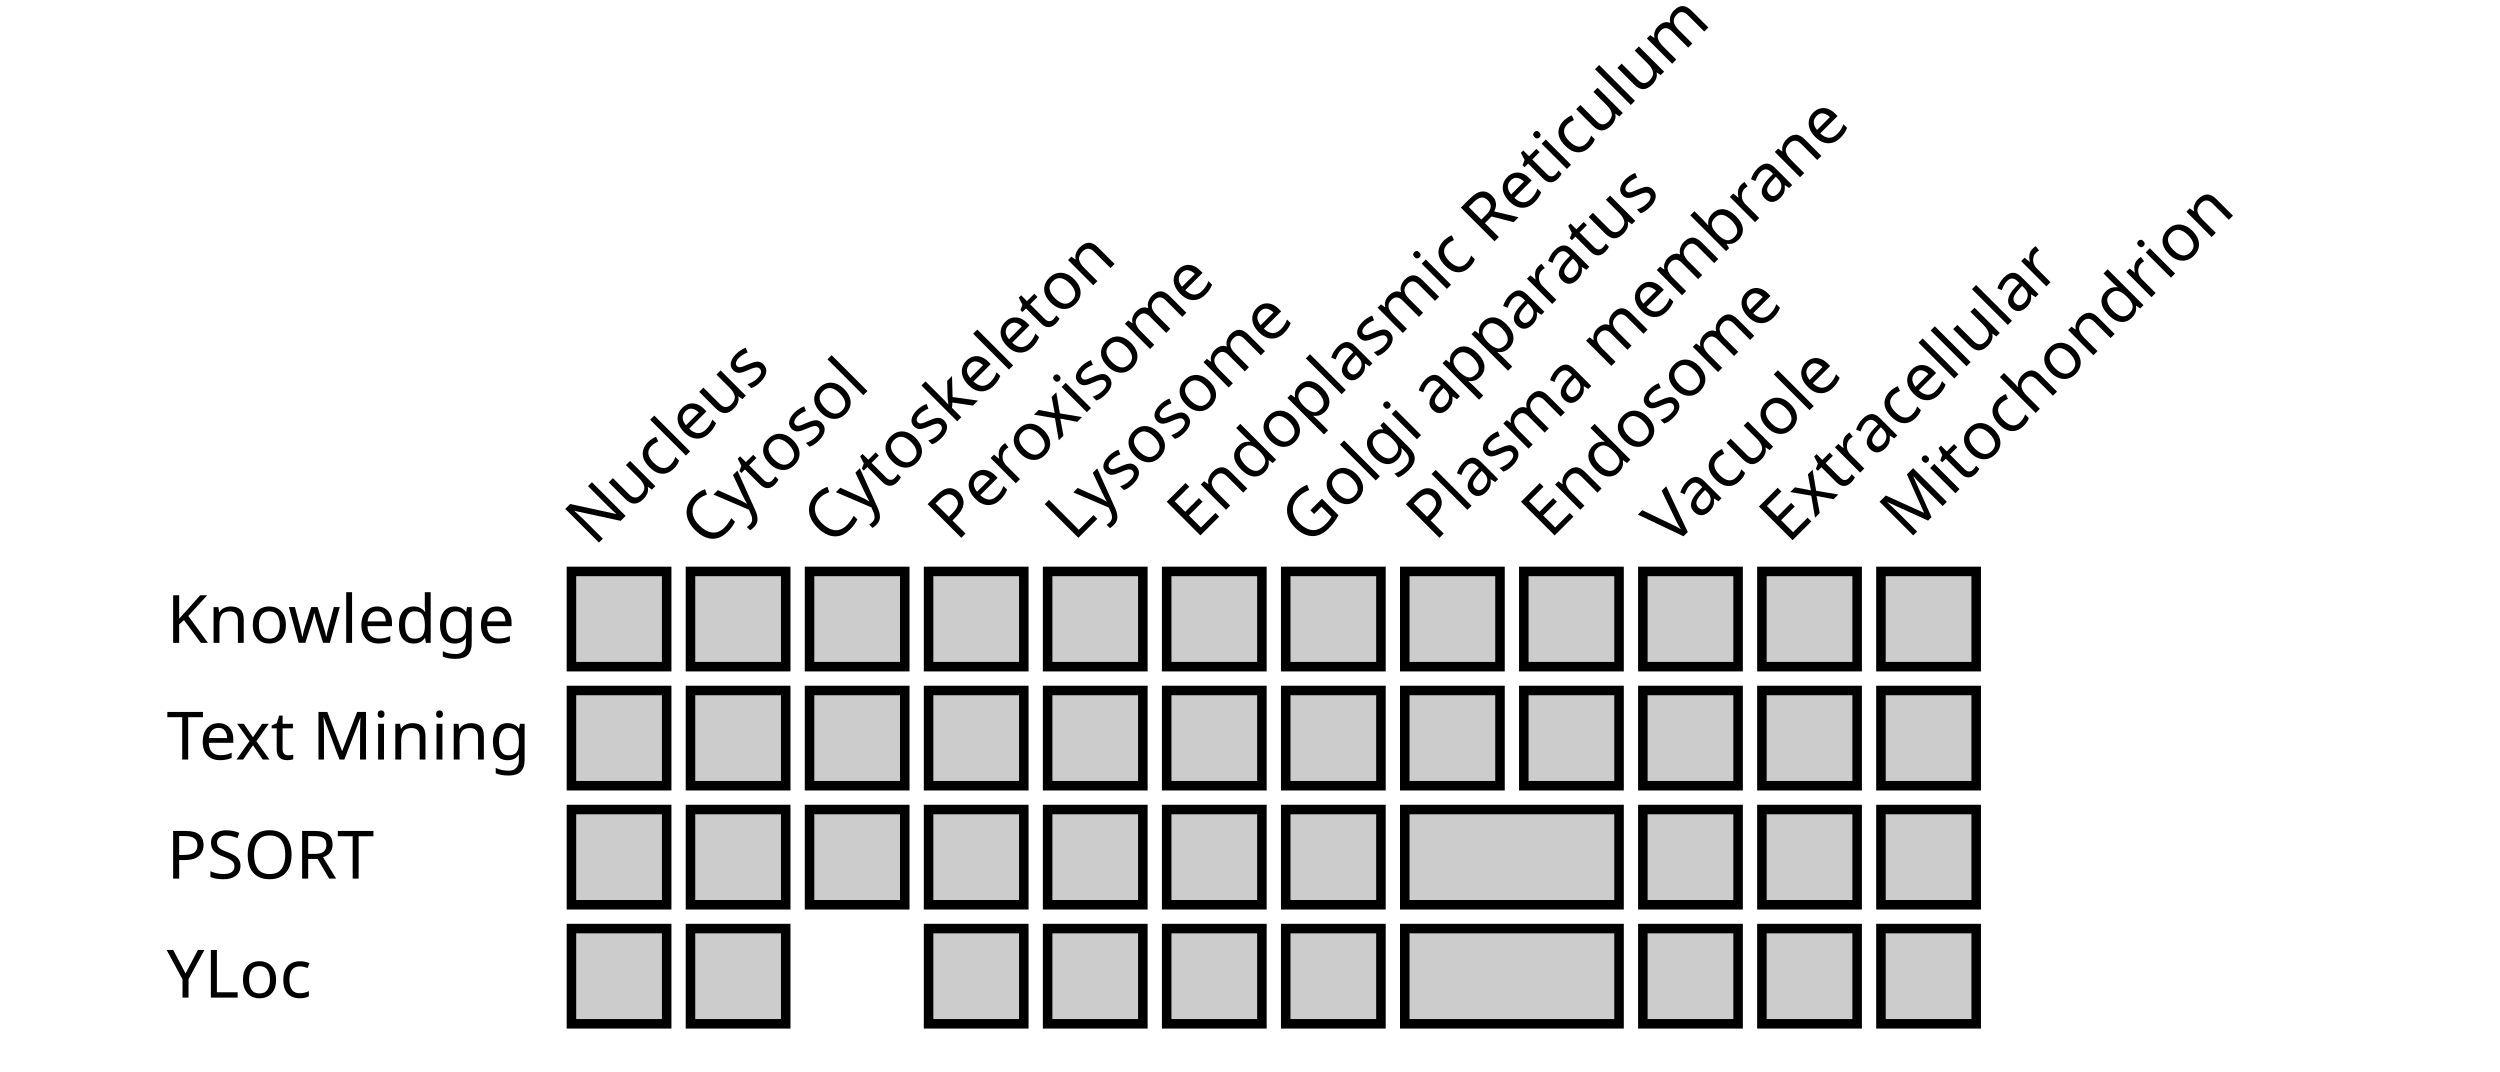
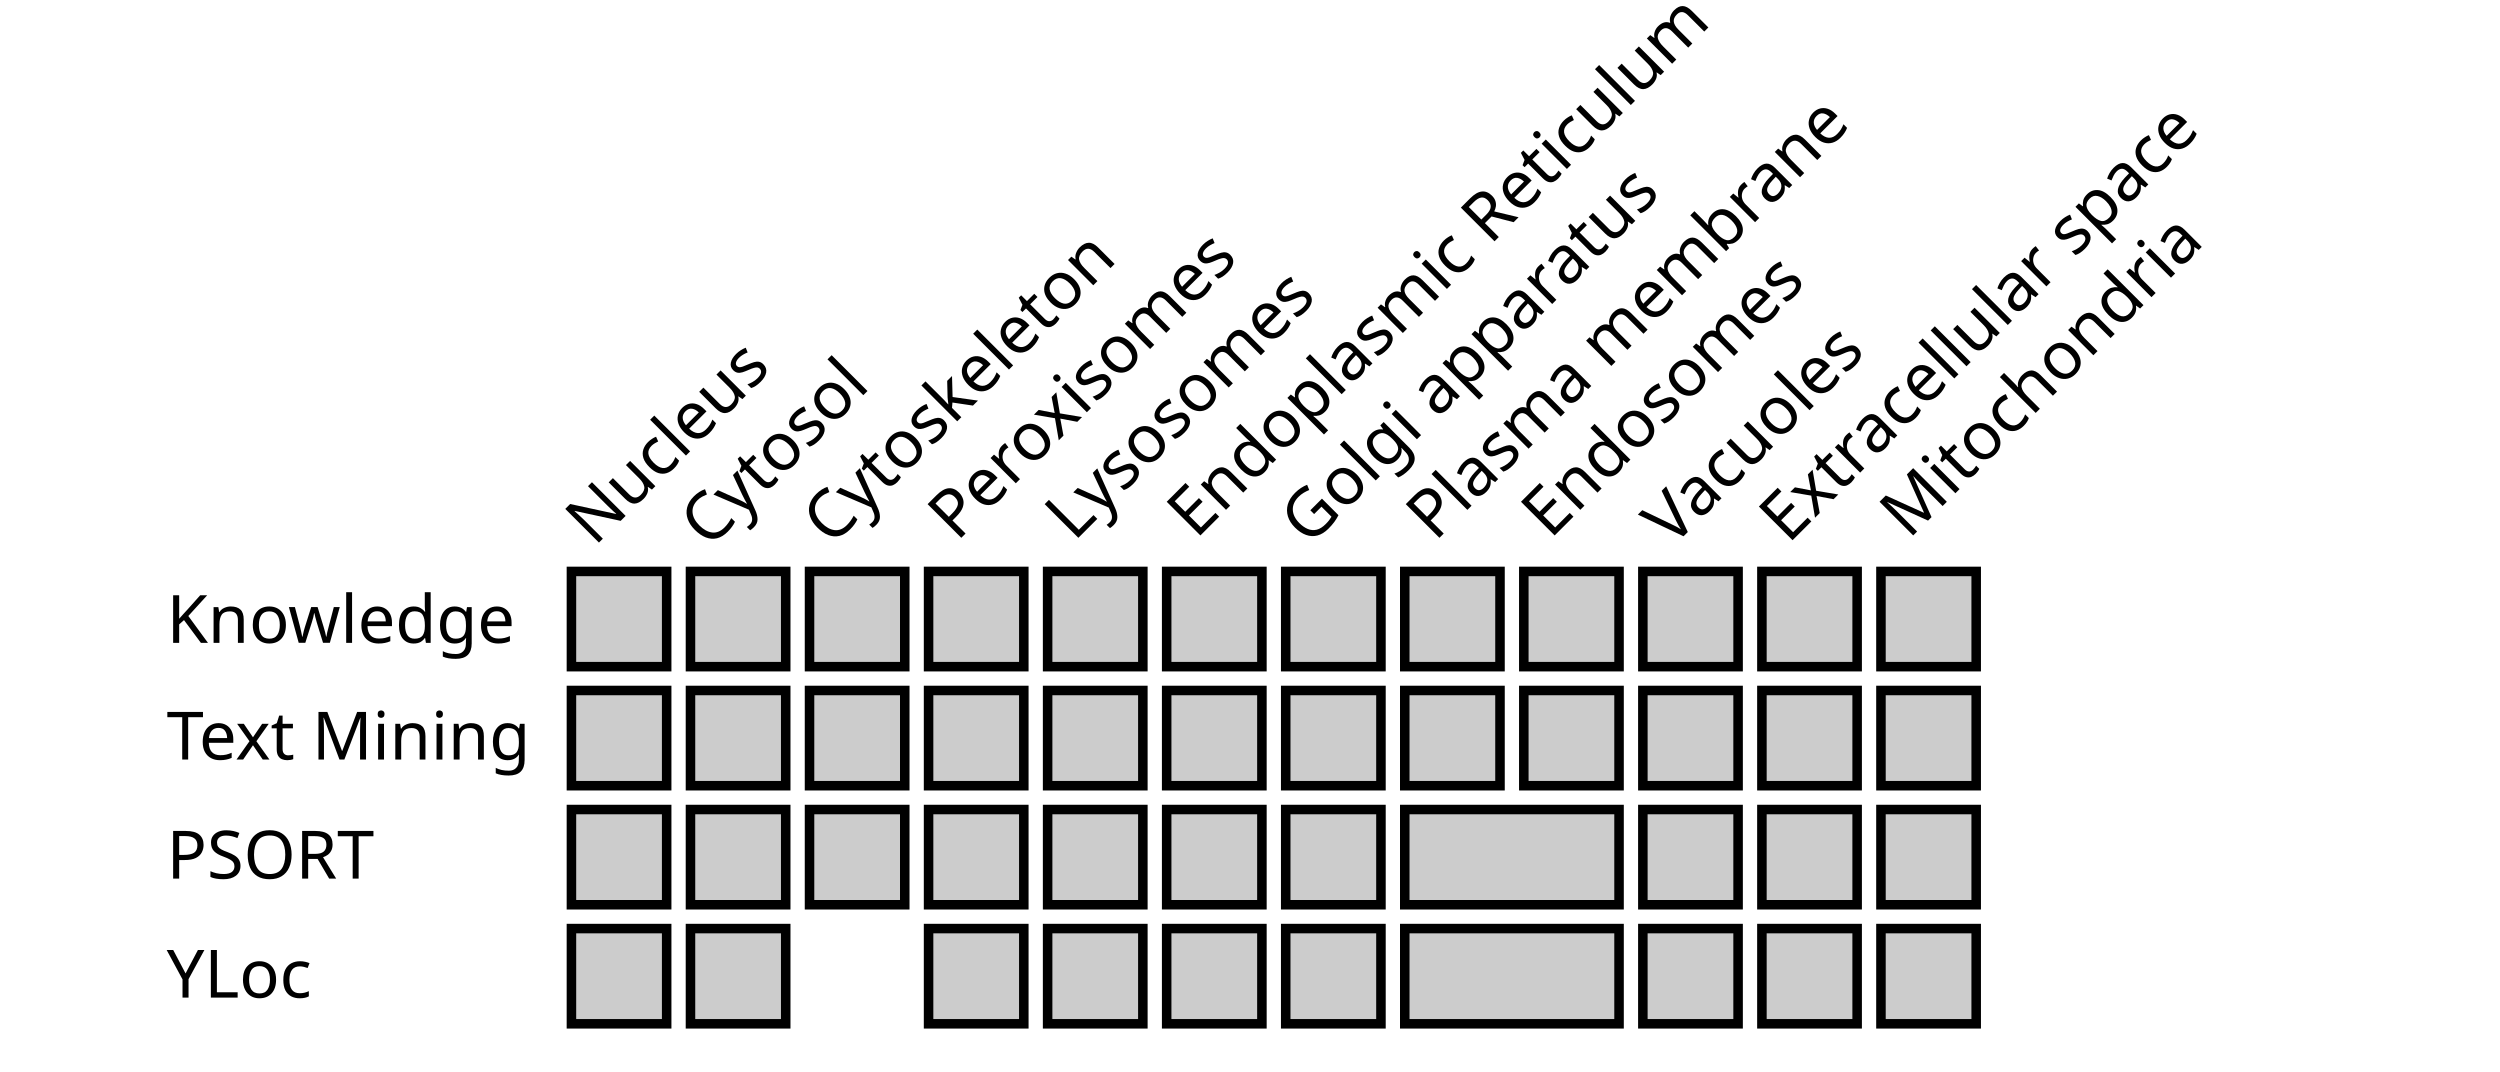
<svg xmlns="http://www.w3.org/2000/svg" version="1.1" width="525" height="225" id="svg2">
  <defs id="defs154" />
  <text x="7.011" y="169.509" id="text4" transform="matrix(0.7071068,-0.7071068,0.7071068,0.7071068,0,0)" style="font-size:14px;fill:#000000;font-family:sans-serif">Nucleus</text>
  <text x="23.639" y="186.878" id="text6" transform="matrix(0.7071068,-0.7071068,0.7071068,0.7071068,0,0)" style="font-size:14px;fill:#000000;font-family:sans-serif">Cytosol</text>
  <text x="42.171" y="204.703" id="text8" transform="matrix(0.7071068,-0.7071068,0.7071068,0.7071068,0,0)" style="font-size:14px;fill:#000000;font-family:sans-serif">Cytoskeleton</text>
-   <text x="61.524" y="222.608" id="text10" transform="matrix(0.7071068,-0.7071068,0.7071068,0.7071068,0,0)" style="font-size:14px;fill:#000000;font-family:sans-serif">Peroxisome</text>
-   <text x="78.905" y="239.99" id="text12" transform="matrix(0.7071068,-0.7071068,0.7071068,0.7071068,0,0)" style="font-size:14px;fill:#000000;font-family:sans-serif">Lysosome</text>
+   <text x="61.524" y="222.608" id="text10" transform="matrix(0.7071068,-0.7071068,0.7071068,0.7071068,0,0)" style="font-size:14px;fill:#000000;font-family:sans-serif">Peroxisomes</text>
+   <text x="78.905" y="239.99" id="text12" transform="matrix(0.7071068,-0.7071068,0.7071068,0.7071068,0,0)" style="font-size:14px;fill:#000000;font-family:sans-serif">Lysosomes</text>
  <text x="97.379" y="257.757" id="text14" transform="matrix(0.7071068,-0.7071068,0.7071068,0.7071068,0,0)" style="font-size:14px;fill:#000000;font-family:sans-serif">Endoplasmic Reticulum</text>
  <text x="113.099" y="275.631" id="text16" transform="matrix(0.7071068,-0.7071068,0.7071068,0.7071068,0,0)" style="font-size:14px;fill:#000000;font-family:sans-serif">Golgi apparatus</text>
  <text x="132.528" y="293.612" id="text18" transform="matrix(0.7071068,-0.7071068,0.7071068,0.7071068,0,0)" style="font-size:14px;fill:#000000;font-family:sans-serif">Plasma membrane</text>
-   <text x="149.986" y="310.363" id="text20" transform="matrix(0.7071068,-0.7071068,0.7071068,0.7071068,0,0)" style="font-size:14px;fill:#000000;font-family:sans-serif">Endosome</text>
-   <text x="166.796" y="329.625" id="text22" transform="matrix(0.7071068,-0.7071068,0.7071068,0.7071068,0,0)" style="font-size:14px;fill:#000000;font-family:sans-serif">Vacuole</text>
-   <text x="184.607" y="346.399" id="text24" transform="matrix(0.7071068,-0.7071068,0.7071068,0.7071068,0,0)" style="font-size:14px;fill:#000000;font-family:sans-serif">Extracellular</text>
-   <text x="203.23" y="363.608" id="text26" transform="matrix(0.7071068,-0.7071068,0.7071068,0.7071068,0,0)" style="font-size:14px;fill:#000000;font-family:sans-serif">Mitochondrion</text>
+   <text x="149.986" y="310.363" id="text20" transform="matrix(0.7071068,-0.7071068,0.7071068,0.7071068,0,0)" style="font-size:14px;fill:#000000;font-family:sans-serif">Endosomes</text>
+   <text x="166.796" y="329.625" id="text22" transform="matrix(0.7071068,-0.7071068,0.7071068,0.7071068,0,0)" style="font-size:14px;fill:#000000;font-family:sans-serif">Vacuoles</text>
+   <text x="184.607" y="346.399" id="text24" transform="matrix(0.7071068,-0.7071068,0.7071068,0.7071068,0,0)" style="font-size:14px;fill:#000000;font-family:sans-serif">Extracellular space</text>
+   <text x="203.23" y="363.608" id="text26" transform="matrix(0.7071068,-0.7071068,0.7071068,0.7071068,0,0)" style="font-size:14px;fill:#000000;font-family:sans-serif">Mitochondria</text>
  <text x="35" y="135" id="text28" style="font-size:14px;fill:#000000;font-family:sans-serif">Knowledge</text>
  <rect title="knowledge_nu" x="120" y="120" width="20" height="20" fill="#cccccc" style="stroke:black;stroke-width:2" id="rect30" />
  <rect title="knowledge_cy" x="145" y="120" width="20" height="20" fill="#cccccc" style="stroke:black;stroke-width:2" id="rect32" />
  <rect title="knowledge_cs" x="170" y="120" width="20" height="20" fill="#cccccc" style="stroke:black;stroke-width:2" id="rect34" />
  <rect title="knowledge_pe" x="195" y="120" width="20" height="20" fill="#cccccc" style="stroke:black;stroke-width:2" id="rect36" />
  <rect title="knowledge_ly" x="220" y="120" width="20" height="20" fill="#cccccc" style="stroke:black;stroke-width:2" id="rect38" />
  <rect title="knowledge_er" x="245" y="120" width="20" height="20" fill="#cccccc" style="stroke:black;stroke-width:2" id="rect40" />
  <rect title="knowledge_go" x="270" y="120" width="20" height="20" fill="#cccccc" style="stroke:black;stroke-width:2" id="rect42" />
  <rect title="knowledge_pm" x="295" y="120" width="20" height="20" fill="#cccccc" style="stroke:black;stroke-width:2" id="rect44" />
  <rect title="knowledge_en" x="320" y="120" width="20" height="20" fill="#cccccc" style="stroke:black;stroke-width:2" id="rect46" />
  <rect title="knowledge_va" x="345" y="120" width="20" height="20" fill="#cccccc" style="stroke:black;stroke-width:2" id="rect48" />
  <rect title="knowledge_ex" x="370" y="120" width="20" height="20" fill="#cccccc" style="stroke:black;stroke-width:2" id="rect50" />
  <rect title="knowledge_mi" x="395" y="120" width="20" height="20" fill="#cccccc" style="stroke:black;stroke-width:2" id="rect52" />
  <text x="35" y="159.5" id="text80" style="font-size:14px;fill:#000000;font-family:sans-serif">Text Mining</text>
  <rect title="text_mining_nu" x="120" y="145" width="20" height="20" fill="#cccccc" style="stroke:black;stroke-width:2" id="rect82" />
  <rect title="text_mining_cy" x="145" y="145" width="20" height="20" fill="#cccccc" style="stroke:black;stroke-width:2" id="rect84" />
  <rect title="text_mining_cs" x="170" y="145" width="20" height="20" fill="#cccccc" style="stroke:black;stroke-width:2" id="rect86" />
  <rect title="text_mining_pe" x="195" y="145" width="20" height="20" fill="#cccccc" style="stroke:black;stroke-width:2" id="rect88" />
  <rect title="text_mining_ly" x="220" y="145" width="20" height="20" fill="#cccccc" style="stroke:black;stroke-width:2" id="rect90" />
  <rect title="text_mining_er" x="245" y="145" width="20" height="20" fill="#cccccc" style="stroke:black;stroke-width:2" id="rect92" />
  <rect title="text_mining_go" x="270" y="145" width="20" height="20" fill="#cccccc" style="stroke:black;stroke-width:2" id="rect94" />
  <rect title="text_mining_pm" x="295" y="145" width="20" height="20" fill="#cccccc" style="stroke:black;stroke-width:2" id="rect96" />
  <rect title="text_mining_en" x="320" y="145" width="20" height="20" fill="#cccccc" style="stroke:black;stroke-width:2" id="rect98" />
  <rect title="text_mining_va" x="345" y="145" width="20" height="20" fill="#cccccc" style="stroke:black;stroke-width:2" id="rect100" />
  <rect title="text_mining_ex" x="370" y="145" width="20" height="20" fill="#cccccc" style="stroke:black;stroke-width:2" id="rect102" />
  <rect title="text_mining_mi" x="395" y="145" width="20" height="20" fill="#cccccc" style="stroke:black;stroke-width:2" id="rect104" />
  <text x="35" y="184.5" id="text106" style="font-size:14px;fill:#000000;font-family:sans-serif">PSORT</text>
  <rect title="psort_nu" x="120" y="170" width="20" height="20" fill="#cccccc" style="stroke:black;stroke-width:2" id="rect108" />
  <rect title="psort_cy" x="145" y="170" width="20" height="20" fill="#cccccc" style="stroke:black;stroke-width:2" id="rect110" />
  <rect title="psort_cs" x="170" y="170" width="20" height="20" fill="#cccccc" style="stroke:black;stroke-width:2" id="rect112" />
  <rect title="psort_pe" x="195" y="170" width="20" height="20" fill="#cccccc" style="stroke:black;stroke-width:2" id="rect114" />
  <rect title="psort_ly" x="220" y="170" width="20" height="20" fill="#cccccc" style="stroke:black;stroke-width:2" id="rect116" />
  <rect title="psort_er" x="245" y="170" width="20" height="20" fill="#cccccc" style="stroke:black;stroke-width:2" id="rect118" />
  <rect title="psort_go" x="270" y="170" width="20" height="20" fill="#cccccc" style="stroke:black;stroke-width:2" id="rect120" />
  <rect title="psort_pm" x="295" y="170" width="45" height="20" fill="#cccccc" style="stroke:black;stroke-width:2" id="rect122" />
  <rect title="psort_va" x="345" y="170" width="20" height="20" fill="#cccccc" style="stroke:black;stroke-width:2" id="rect124" />
  <rect title="psort_ex" x="370" y="170" width="20" height="20" fill="#cccccc" style="stroke:black;stroke-width:2" id="rect126" />
  <rect title="psort_mi" x="395" y="170" width="20" height="20" fill="#cccccc" style="stroke:black;stroke-width:2" id="rect128" />
  <text x="35" y="209.5" id="text130" style="font-size:14px;fill:#000000;font-family:sans-serif">YLoc</text>
  <rect title="yloc_nu" x="120" y="195" width="20" height="20" fill="#cccccc" style="stroke:black;stroke-width:2" id="rect132" />
  <rect title="yloc_cy" x="145" y="195" width="20" height="20" fill="#cccccc" style="stroke:black;stroke-width:2" id="rect134" />
  <rect title="yloc_pe" x="195" y="195" width="20" height="20" fill="#cccccc" style="stroke:black;stroke-width:2" id="rect136" />
  <rect title="yloc_ly" x="220" y="195" width="20" height="20" fill="#cccccc" style="stroke:black;stroke-width:2" id="rect138" />
  <rect title="yloc_er" x="245" y="195" width="20" height="20" fill="#cccccc" style="stroke:black;stroke-width:2" id="rect140" />
  <rect title="yloc_go" x="270" y="195" width="20" height="20" fill="#cccccc" style="stroke:black;stroke-width:2" id="rect142" />
  <rect title="yloc_pm" x="295" y="195" width="45" height="20" fill="#cccccc" style="stroke:black;stroke-width:2" id="rect144" />
  <rect title="yloc_va" x="345" y="195" width="20" height="20" fill="#cccccc" style="stroke:black;stroke-width:2" id="rect146" />
  <rect title="yloc_ex" x="370" y="195" width="20" height="20" fill="#cccccc" style="stroke:black;stroke-width:2" id="rect148" />
  <rect title="yloc_mi" x="395" y="195" width="20" height="20" fill="#cccccc" style="stroke:black;stroke-width:2" id="rect150" />
</svg>
